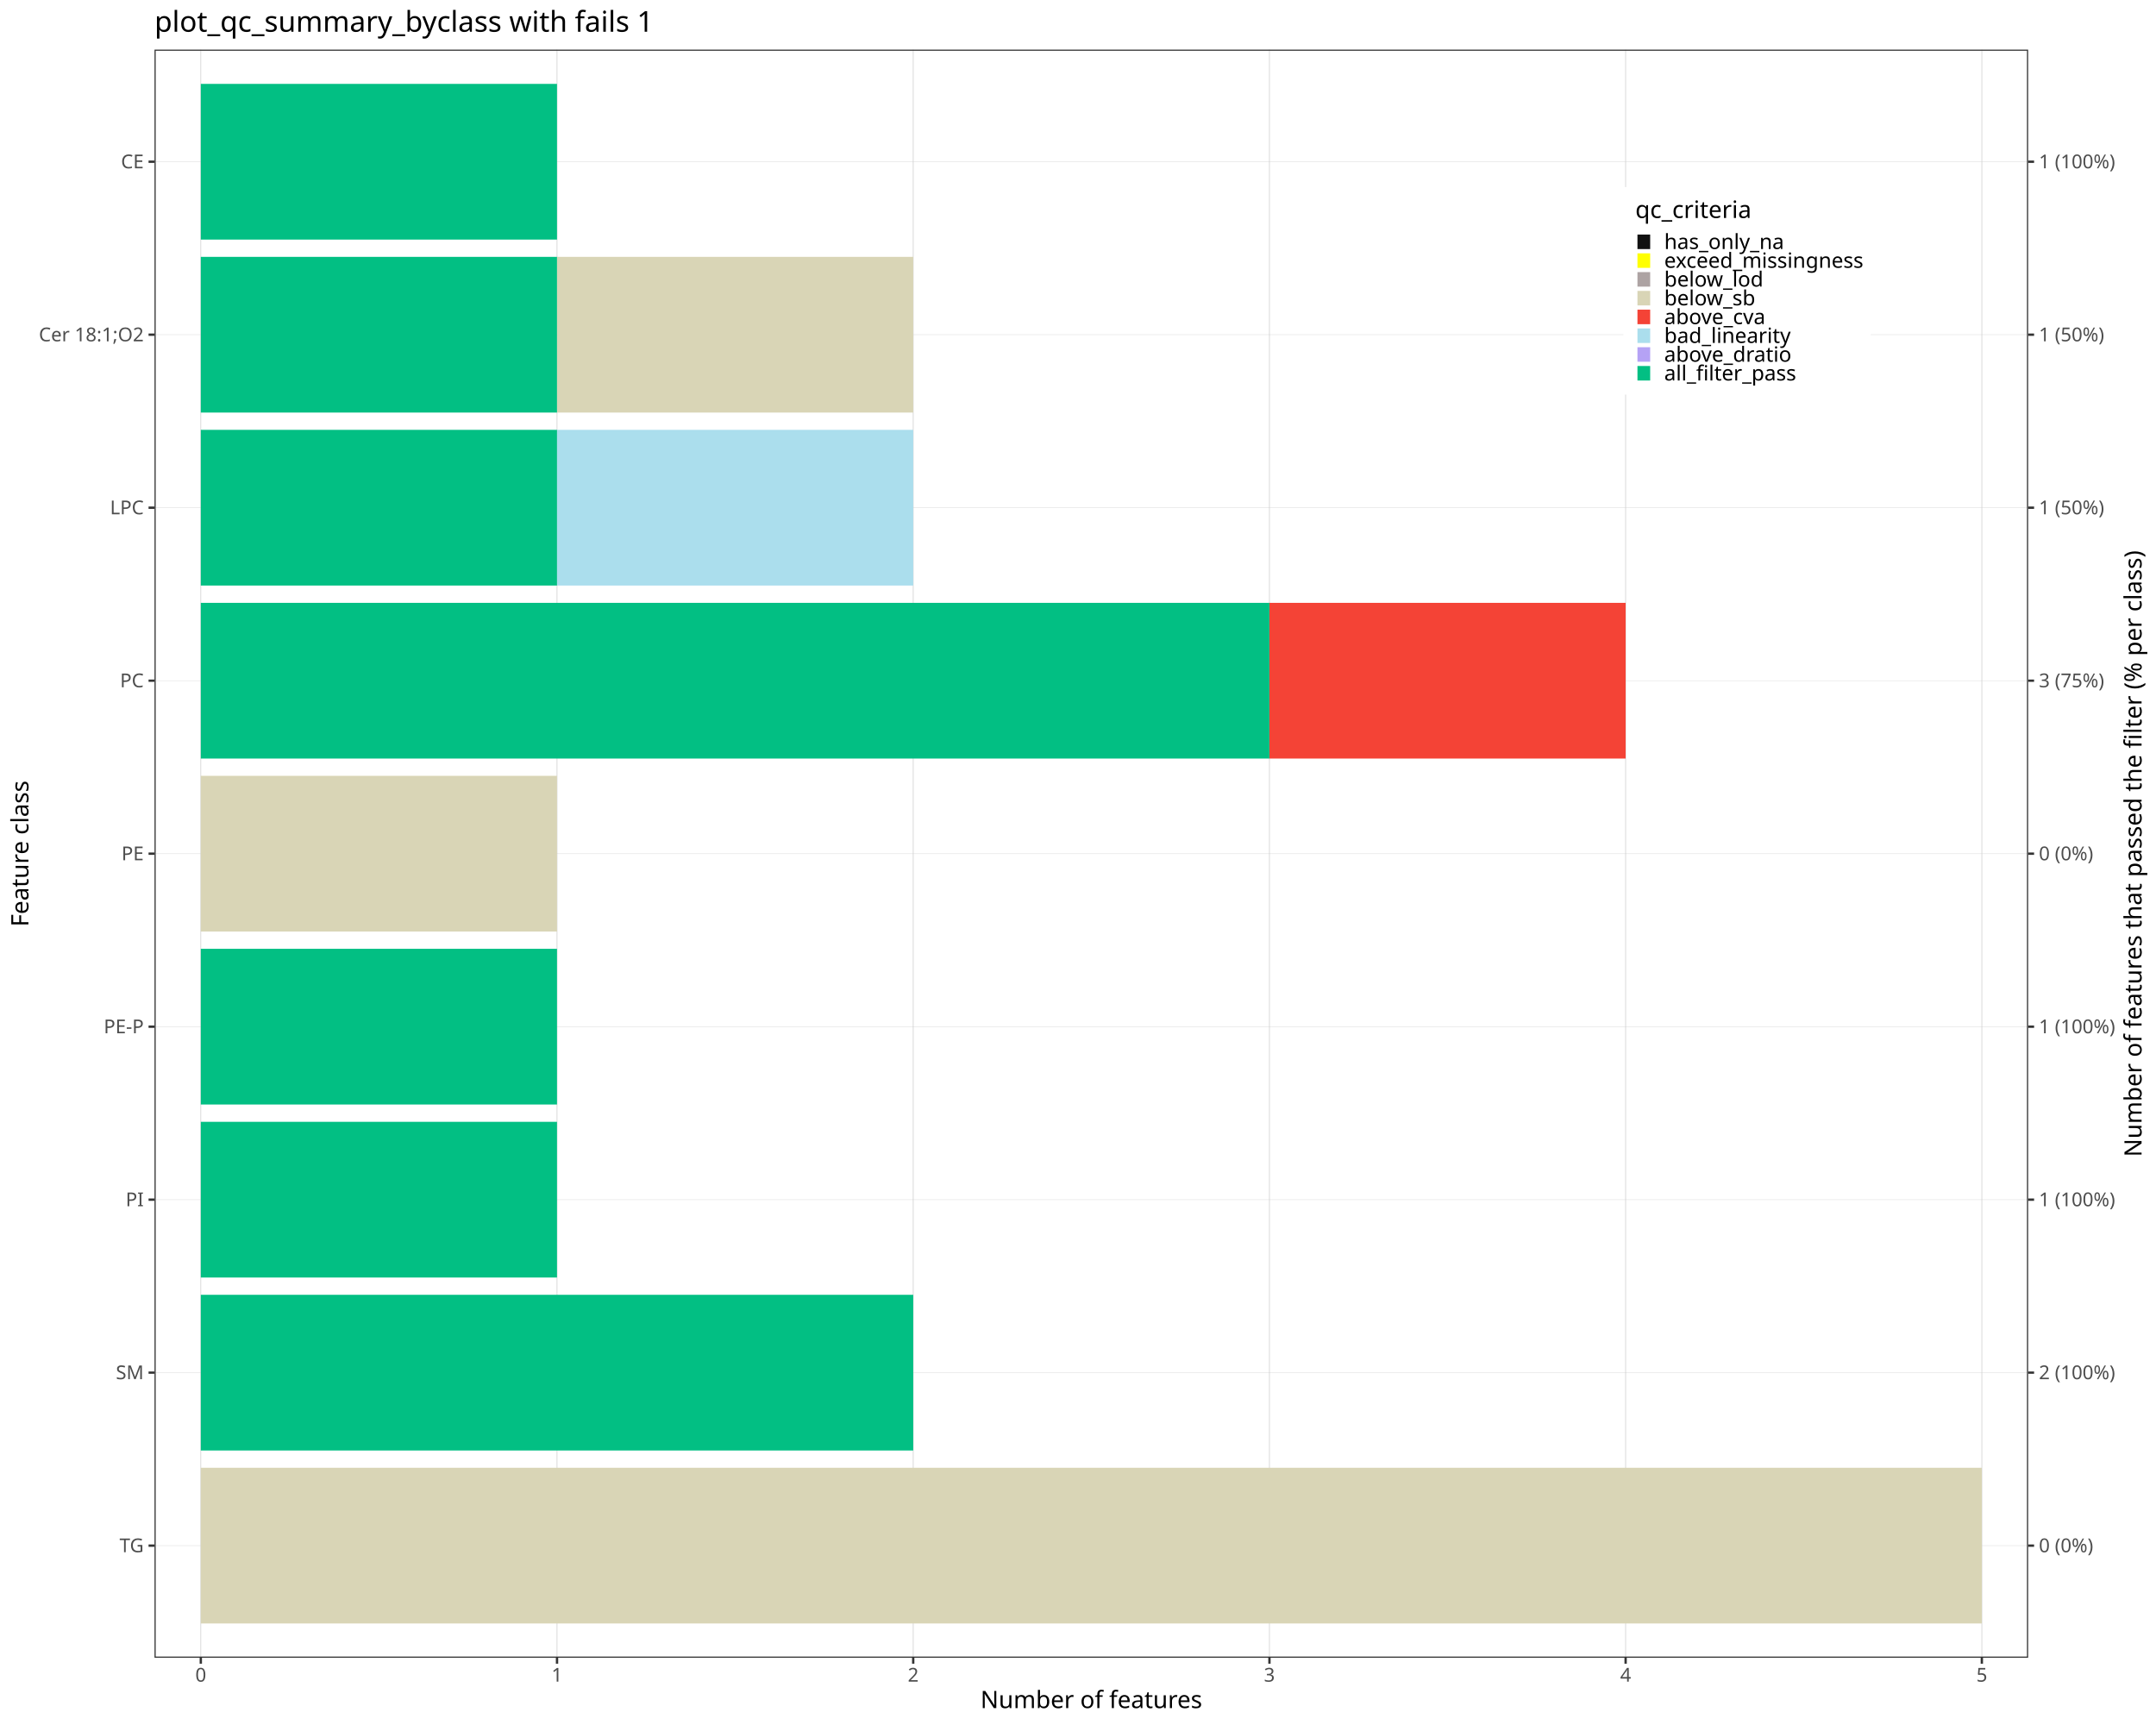
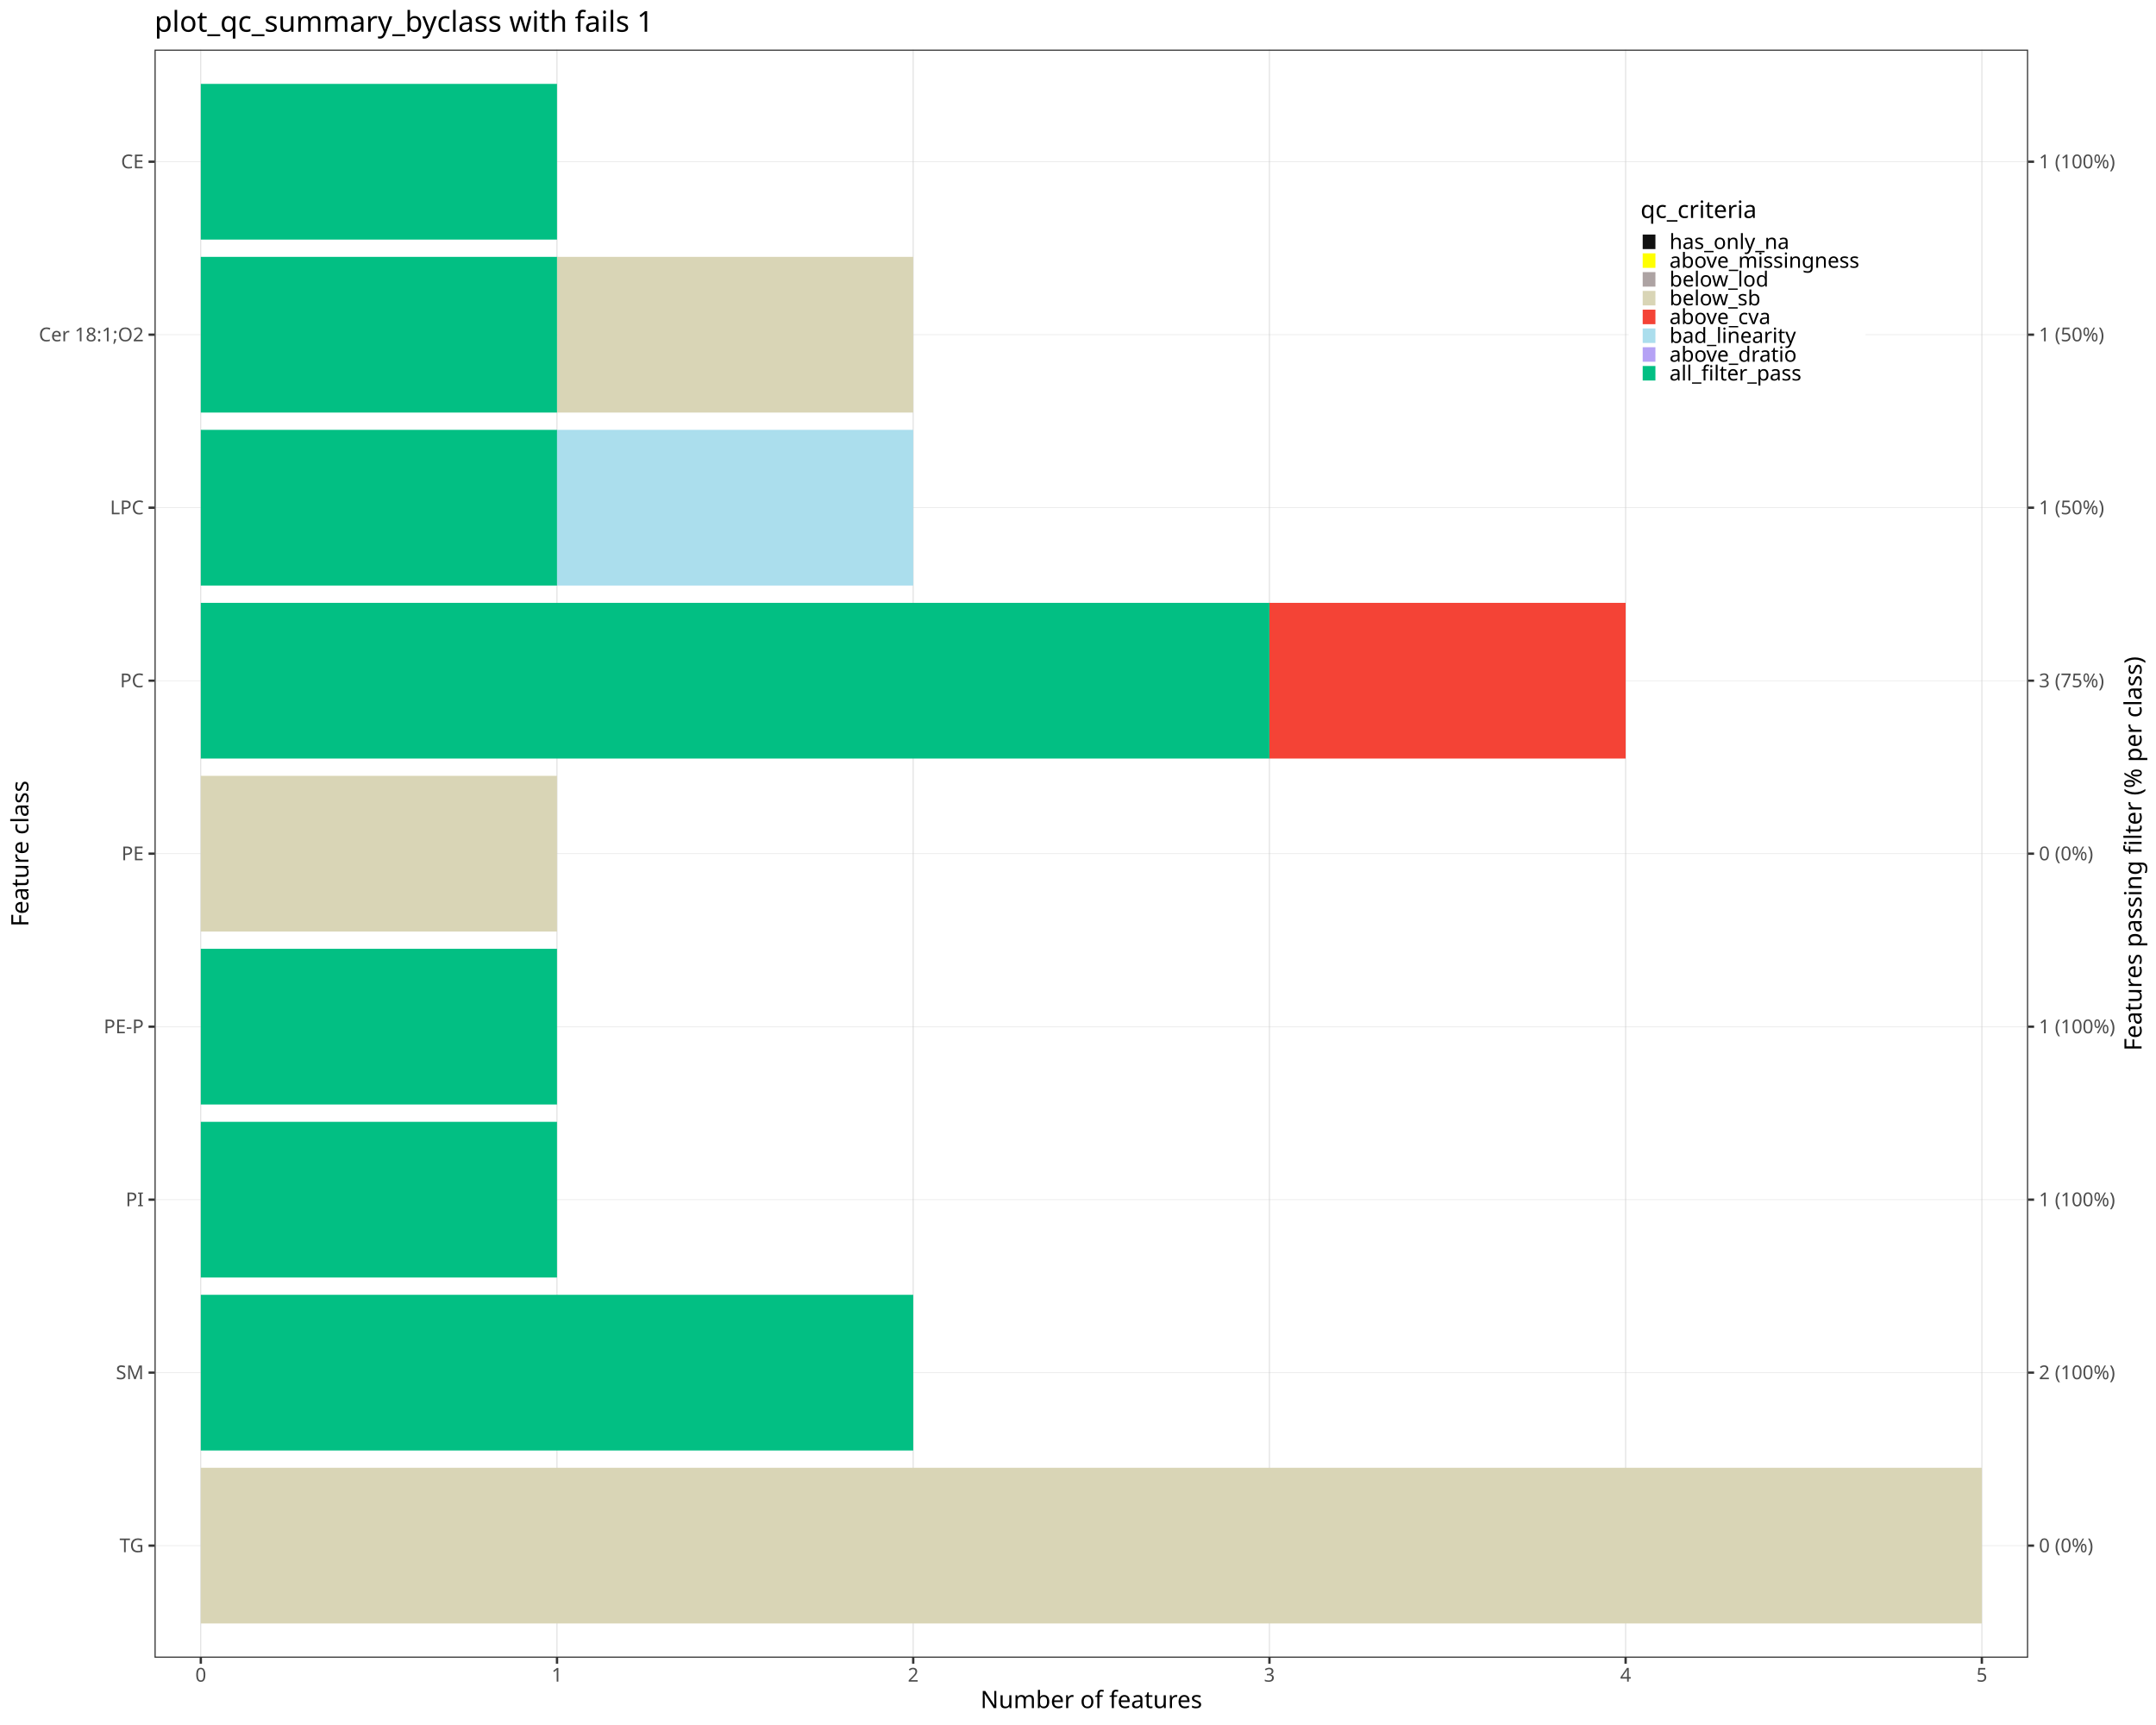
<svg xmlns="http://www.w3.org/2000/svg" class="svglite" data-engine-version="2.0" width="720.00pt" height="576.00pt" viewBox="0 0 720.00 576.00">
  <defs>
    <style type="text/css">
    .svglite line, .svglite polyline, .svglite polygon, .svglite path, .svglite rect, .svglite circle {
      fill: none;
      stroke: #000000;
      stroke-linecap: round;
      stroke-linejoin: round;
      stroke-miterlimit: 10.00;
    }
  </style>
  </defs>
  <rect width="100%" height="100%" style="stroke: none; fill: #FFFFFF;" />
  <defs>
    <clipPath id="cpMC4wMHw3MjAuMDB8MC4wMHw1NzYuMDA=">
      <rect x="0.00" y="0.00" width="720.00" height="576.00" />
    </clipPath>
  </defs>
  <g clip-path="url(#cpMC4wMHw3MjAuMDB8MC4wMHw1NzYuMDA=)">
    <rect x="0.00" y="0.00" width="720.00" height="576.00" style="stroke-width: 0.78; stroke: #FFFFFF; fill: #FFFFFF;" />
  </g>
  <defs>
    <clipPath id="cpNTEuNjB8Njc3LjMwfDE2LjU3fDU1My41NA==">
      <rect x="51.60" y="16.57" width="625.70" height="536.97" />
    </clipPath>
  </defs>
  <g clip-path="url(#cpNTEuNjB8Njc3LjMwfDE2LjU3fDU1My41NA==)">
    <rect x="51.60" y="16.57" width="625.70" height="536.97" style="stroke-width: 0.78; stroke: none; fill: #FFFFFF;" />
    <polyline points="51.60,516.11 677.30,516.11 " style="stroke-width: 0.21; stroke: #E5E5E5; stroke-linecap: butt;" />
    <polyline points="51.60,458.34 677.30,458.34 " style="stroke-width: 0.21; stroke: #E5E5E5; stroke-linecap: butt;" />
    <polyline points="51.60,400.58 677.30,400.58 " style="stroke-width: 0.21; stroke: #E5E5E5; stroke-linecap: butt;" />
    <polyline points="51.60,342.82 677.30,342.82 " style="stroke-width: 0.21; stroke: #E5E5E5; stroke-linecap: butt;" />
    <polyline points="51.60,285.05 677.30,285.05 " style="stroke-width: 0.21; stroke: #E5E5E5; stroke-linecap: butt;" />
    <polyline points="51.60,227.29 677.30,227.29 " style="stroke-width: 0.21; stroke: #E5E5E5; stroke-linecap: butt;" />
    <polyline points="51.60,169.53 677.30,169.53 " style="stroke-width: 0.21; stroke: #E5E5E5; stroke-linecap: butt;" />
    <polyline points="51.60,111.76 677.30,111.76 " style="stroke-width: 0.21; stroke: #E5E5E5; stroke-linecap: butt;" />
    <polyline points="51.60,54.00 677.30,54.00 " style="stroke-width: 0.21; stroke: #E5E5E5; stroke-linecap: butt;" />
    <polyline points="67.06,553.54 67.06,16.57 " style="stroke-width: 0.21; stroke: #CCCCCC; stroke-linecap: butt;" />
    <polyline points="186.02,553.54 186.02,16.57 " style="stroke-width: 0.21; stroke: #CCCCCC; stroke-linecap: butt;" />
    <polyline points="304.97,553.54 304.97,16.57 " style="stroke-width: 0.21; stroke: #CCCCCC; stroke-linecap: butt;" />
    <polyline points="423.93,553.54 423.93,16.57 " style="stroke-width: 0.21; stroke: #CCCCCC; stroke-linecap: butt;" />
    <polyline points="542.88,553.54 542.88,16.57 " style="stroke-width: 0.21; stroke: #CCCCCC; stroke-linecap: butt;" />
    <polyline points="661.84,553.54 661.84,16.57 " style="stroke-width: 0.21; stroke: #CCCCCC; stroke-linecap: butt;" />
    <rect x="186.02" y="28.01" width="0.00" height="51.99" style="stroke-width: 1.07; stroke: none; stroke-linecap: butt; stroke-linejoin: miter; fill: #111111;" />
    <rect x="186.02" y="28.01" width="0.00" height="51.99" style="stroke-width: 1.07; stroke: none; stroke-linecap: butt; stroke-linejoin: miter; fill: #FFFF00;" />
    <rect x="186.02" y="28.01" width="0.00" height="51.99" style="stroke-width: 1.07; stroke: none; stroke-linecap: butt; stroke-linejoin: miter; fill: #ADA3A3;" />
    <rect x="186.02" y="28.01" width="0.00" height="51.99" style="stroke-width: 1.07; stroke: none; stroke-linecap: butt; stroke-linejoin: miter; fill: #D9D5B6;" />
    <rect x="186.02" y="28.01" width="0.00" height="51.99" style="stroke-width: 1.07; stroke: none; stroke-linecap: butt; stroke-linejoin: miter; fill: #F44336;" />
    <rect x="186.02" y="28.01" width="0.00" height="51.99" style="stroke-width: 1.07; stroke: none; stroke-linecap: butt; stroke-linejoin: miter; fill: #ABDEED;" />
    <rect x="186.02" y="28.01" width="0.00" height="51.99" style="stroke-width: 1.07; stroke: none; stroke-linecap: butt; stroke-linejoin: miter; fill: #B5A2F5;" />
    <rect x="67.06" y="28.01" width="118.95" height="51.99" style="stroke-width: 1.07; stroke: none; stroke-linecap: butt; stroke-linejoin: miter; fill: #02BF83;" />
    <rect x="304.97" y="85.77" width="0.00" height="51.99" style="stroke-width: 1.07; stroke: none; stroke-linecap: butt; stroke-linejoin: miter; fill: #111111;" />
    <rect x="304.97" y="85.77" width="0.00" height="51.99" style="stroke-width: 1.07; stroke: none; stroke-linecap: butt; stroke-linejoin: miter; fill: #FFFF00;" />
    <rect x="304.97" y="85.77" width="0.00" height="51.99" style="stroke-width: 1.07; stroke: none; stroke-linecap: butt; stroke-linejoin: miter; fill: #ADA3A3;" />
    <rect x="186.02" y="85.77" width="118.95" height="51.99" style="stroke-width: 1.07; stroke: none; stroke-linecap: butt; stroke-linejoin: miter; fill: #D9D5B6;" />
    <rect x="186.02" y="85.77" width="0.00" height="51.99" style="stroke-width: 1.07; stroke: none; stroke-linecap: butt; stroke-linejoin: miter; fill: #F44336;" />
    <rect x="186.02" y="85.77" width="0.00" height="51.99" style="stroke-width: 1.07; stroke: none; stroke-linecap: butt; stroke-linejoin: miter; fill: #ABDEED;" />
    <rect x="186.02" y="85.77" width="0.00" height="51.99" style="stroke-width: 1.07; stroke: none; stroke-linecap: butt; stroke-linejoin: miter; fill: #B5A2F5;" />
    <rect x="67.06" y="85.77" width="118.95" height="51.99" style="stroke-width: 1.07; stroke: none; stroke-linecap: butt; stroke-linejoin: miter; fill: #02BF83;" />
    <rect x="304.97" y="143.53" width="0.00" height="51.99" style="stroke-width: 1.07; stroke: none; stroke-linecap: butt; stroke-linejoin: miter; fill: #111111;" />
    <rect x="304.97" y="143.53" width="0.00" height="51.99" style="stroke-width: 1.07; stroke: none; stroke-linecap: butt; stroke-linejoin: miter; fill: #FFFF00;" />
    <rect x="304.97" y="143.53" width="0.00" height="51.99" style="stroke-width: 1.07; stroke: none; stroke-linecap: butt; stroke-linejoin: miter; fill: #ADA3A3;" />
    <rect x="304.97" y="143.53" width="0.00" height="51.99" style="stroke-width: 1.07; stroke: none; stroke-linecap: butt; stroke-linejoin: miter; fill: #D9D5B6;" />
    <rect x="304.97" y="143.53" width="0.00" height="51.99" style="stroke-width: 1.07; stroke: none; stroke-linecap: butt; stroke-linejoin: miter; fill: #F44336;" />
    <rect x="186.02" y="143.53" width="118.95" height="51.99" style="stroke-width: 1.07; stroke: none; stroke-linecap: butt; stroke-linejoin: miter; fill: #ABDEED;" />
    <rect x="186.02" y="143.53" width="0.00" height="51.99" style="stroke-width: 1.07; stroke: none; stroke-linecap: butt; stroke-linejoin: miter; fill: #B5A2F5;" />
    <rect x="67.06" y="143.53" width="118.95" height="51.99" style="stroke-width: 1.07; stroke: none; stroke-linecap: butt; stroke-linejoin: miter; fill: #02BF83;" />
    <rect x="542.88" y="201.30" width="0.00" height="51.99" style="stroke-width: 1.07; stroke: none; stroke-linecap: butt; stroke-linejoin: miter; fill: #111111;" />
    <rect x="542.88" y="201.30" width="0.00" height="51.99" style="stroke-width: 1.07; stroke: none; stroke-linecap: butt; stroke-linejoin: miter; fill: #FFFF00;" />
    <rect x="542.88" y="201.30" width="0.00" height="51.99" style="stroke-width: 1.07; stroke: none; stroke-linecap: butt; stroke-linejoin: miter; fill: #ADA3A3;" />
    <rect x="542.88" y="201.30" width="0.00" height="51.99" style="stroke-width: 1.07; stroke: none; stroke-linecap: butt; stroke-linejoin: miter; fill: #D9D5B6;" />
    <rect x="423.93" y="201.30" width="118.95" height="51.99" style="stroke-width: 1.07; stroke: none; stroke-linecap: butt; stroke-linejoin: miter; fill: #F44336;" />
    <rect x="423.93" y="201.30" width="0.00" height="51.99" style="stroke-width: 1.07; stroke: none; stroke-linecap: butt; stroke-linejoin: miter; fill: #ABDEED;" />
    <rect x="423.93" y="201.30" width="0.00" height="51.99" style="stroke-width: 1.07; stroke: none; stroke-linecap: butt; stroke-linejoin: miter; fill: #B5A2F5;" />
    <rect x="67.06" y="201.30" width="356.86" height="51.99" style="stroke-width: 1.07; stroke: none; stroke-linecap: butt; stroke-linejoin: miter; fill: #02BF83;" />
    <rect x="186.02" y="259.06" width="0.00" height="51.99" style="stroke-width: 1.07; stroke: none; stroke-linecap: butt; stroke-linejoin: miter; fill: #111111;" />
    <rect x="186.02" y="259.06" width="0.00" height="51.99" style="stroke-width: 1.07; stroke: none; stroke-linecap: butt; stroke-linejoin: miter; fill: #FFFF00;" />
    <rect x="186.02" y="259.06" width="0.00" height="51.99" style="stroke-width: 1.07; stroke: none; stroke-linecap: butt; stroke-linejoin: miter; fill: #ADA3A3;" />
    <rect x="67.06" y="259.06" width="118.95" height="51.99" style="stroke-width: 1.07; stroke: none; stroke-linecap: butt; stroke-linejoin: miter; fill: #D9D5B6;" />
    <rect x="67.06" y="259.06" width="0.00" height="51.99" style="stroke-width: 1.07; stroke: none; stroke-linecap: butt; stroke-linejoin: miter; fill: #F44336;" />
    <rect x="67.06" y="259.06" width="0.00" height="51.99" style="stroke-width: 1.07; stroke: none; stroke-linecap: butt; stroke-linejoin: miter; fill: #ABDEED;" />
    <rect x="67.06" y="259.06" width="0.00" height="51.99" style="stroke-width: 1.07; stroke: none; stroke-linecap: butt; stroke-linejoin: miter; fill: #B5A2F5;" />
    <rect x="67.06" y="259.06" width="0.00" height="51.99" style="stroke-width: 1.07; stroke: none; stroke-linecap: butt; stroke-linejoin: miter; fill: #02BF83;" />
    <rect x="186.02" y="316.82" width="0.00" height="51.99" style="stroke-width: 1.07; stroke: none; stroke-linecap: butt; stroke-linejoin: miter; fill: #111111;" />
    <rect x="186.02" y="316.82" width="0.00" height="51.99" style="stroke-width: 1.07; stroke: none; stroke-linecap: butt; stroke-linejoin: miter; fill: #FFFF00;" />
    <rect x="186.02" y="316.82" width="0.00" height="51.99" style="stroke-width: 1.07; stroke: none; stroke-linecap: butt; stroke-linejoin: miter; fill: #ADA3A3;" />
    <rect x="186.02" y="316.82" width="0.00" height="51.99" style="stroke-width: 1.07; stroke: none; stroke-linecap: butt; stroke-linejoin: miter; fill: #D9D5B6;" />
    <rect x="186.02" y="316.82" width="0.00" height="51.99" style="stroke-width: 1.07; stroke: none; stroke-linecap: butt; stroke-linejoin: miter; fill: #F44336;" />
    <rect x="186.02" y="316.82" width="0.00" height="51.99" style="stroke-width: 1.07; stroke: none; stroke-linecap: butt; stroke-linejoin: miter; fill: #ABDEED;" />
    <rect x="186.02" y="316.82" width="0.00" height="51.99" style="stroke-width: 1.07; stroke: none; stroke-linecap: butt; stroke-linejoin: miter; fill: #B5A2F5;" />
    <rect x="67.06" y="316.82" width="118.95" height="51.99" style="stroke-width: 1.07; stroke: none; stroke-linecap: butt; stroke-linejoin: miter; fill: #02BF83;" />
    <rect x="186.02" y="374.59" width="0.00" height="51.99" style="stroke-width: 1.07; stroke: none; stroke-linecap: butt; stroke-linejoin: miter; fill: #111111;" />
    <rect x="186.02" y="374.59" width="0.00" height="51.99" style="stroke-width: 1.07; stroke: none; stroke-linecap: butt; stroke-linejoin: miter; fill: #FFFF00;" />
    <rect x="186.02" y="374.59" width="0.00" height="51.99" style="stroke-width: 1.07; stroke: none; stroke-linecap: butt; stroke-linejoin: miter; fill: #ADA3A3;" />
    <rect x="186.02" y="374.59" width="0.00" height="51.99" style="stroke-width: 1.07; stroke: none; stroke-linecap: butt; stroke-linejoin: miter; fill: #D9D5B6;" />
    <rect x="186.02" y="374.59" width="0.00" height="51.99" style="stroke-width: 1.07; stroke: none; stroke-linecap: butt; stroke-linejoin: miter; fill: #F44336;" />
    <rect x="186.02" y="374.59" width="0.00" height="51.99" style="stroke-width: 1.07; stroke: none; stroke-linecap: butt; stroke-linejoin: miter; fill: #ABDEED;" />
    <rect x="186.02" y="374.59" width="0.00" height="51.99" style="stroke-width: 1.07; stroke: none; stroke-linecap: butt; stroke-linejoin: miter; fill: #B5A2F5;" />
    <rect x="67.06" y="374.59" width="118.95" height="51.99" style="stroke-width: 1.07; stroke: none; stroke-linecap: butt; stroke-linejoin: miter; fill: #02BF83;" />
    <rect x="304.97" y="432.35" width="0.00" height="51.99" style="stroke-width: 1.07; stroke: none; stroke-linecap: butt; stroke-linejoin: miter; fill: #111111;" />
    <rect x="304.97" y="432.35" width="0.00" height="51.99" style="stroke-width: 1.07; stroke: none; stroke-linecap: butt; stroke-linejoin: miter; fill: #FFFF00;" />
    <rect x="304.97" y="432.35" width="0.00" height="51.99" style="stroke-width: 1.07; stroke: none; stroke-linecap: butt; stroke-linejoin: miter; fill: #ADA3A3;" />
    <rect x="304.97" y="432.35" width="0.00" height="51.99" style="stroke-width: 1.07; stroke: none; stroke-linecap: butt; stroke-linejoin: miter; fill: #D9D5B6;" />
    <rect x="304.97" y="432.35" width="0.00" height="51.99" style="stroke-width: 1.07; stroke: none; stroke-linecap: butt; stroke-linejoin: miter; fill: #F44336;" />
    <rect x="304.97" y="432.35" width="0.00" height="51.99" style="stroke-width: 1.07; stroke: none; stroke-linecap: butt; stroke-linejoin: miter; fill: #ABDEED;" />
    <rect x="304.97" y="432.35" width="0.00" height="51.99" style="stroke-width: 1.07; stroke: none; stroke-linecap: butt; stroke-linejoin: miter; fill: #B5A2F5;" />
    <rect x="67.06" y="432.35" width="237.91" height="51.99" style="stroke-width: 1.07; stroke: none; stroke-linecap: butt; stroke-linejoin: miter; fill: #02BF83;" />
    <rect x="661.84" y="490.11" width="0.00" height="51.99" style="stroke-width: 1.07; stroke: none; stroke-linecap: butt; stroke-linejoin: miter; fill: #111111;" />
    <rect x="661.84" y="490.11" width="0.00" height="51.99" style="stroke-width: 1.07; stroke: none; stroke-linecap: butt; stroke-linejoin: miter; fill: #FFFF00;" />
    <rect x="661.84" y="490.11" width="0.00" height="51.99" style="stroke-width: 1.07; stroke: none; stroke-linecap: butt; stroke-linejoin: miter; fill: #ADA3A3;" />
    <rect x="67.06" y="490.11" width="594.77" height="51.99" style="stroke-width: 1.07; stroke: none; stroke-linecap: butt; stroke-linejoin: miter; fill: #D9D5B6;" />
    <rect x="67.06" y="490.11" width="0.00" height="51.99" style="stroke-width: 1.07; stroke: none; stroke-linecap: butt; stroke-linejoin: miter; fill: #F44336;" />
    <rect x="67.06" y="490.11" width="0.00" height="51.99" style="stroke-width: 1.07; stroke: none; stroke-linecap: butt; stroke-linejoin: miter; fill: #ABDEED;" />
    <rect x="67.06" y="490.11" width="0.00" height="51.99" style="stroke-width: 1.07; stroke: none; stroke-linecap: butt; stroke-linejoin: miter; fill: #B5A2F5;" />
    <rect x="67.06" y="490.11" width="0.00" height="51.99" style="stroke-width: 1.07; stroke: none; stroke-linecap: butt; stroke-linejoin: miter; fill: #02BF83;" />
    <rect x="51.60" y="16.57" width="625.70" height="536.97" style="stroke-width: 0.78; stroke: #333333;" />
  </g>
  <g clip-path="url(#cpMC4wMHw3MjAuMDB8MC4wMHw1NzYuMDA=)">
    <text x="48.01" y="518.31" text-anchor="end" style="font-size: 6.40px; fill: #4D4D4D; font-family: sans;" textLength="8.89px" lengthAdjust="spacingAndGlyphs">TG</text>
    <text x="48.01" y="460.54" text-anchor="end" style="font-size: 6.40px; fill: #4D4D4D; font-family: sans;" textLength="9.60px" lengthAdjust="spacingAndGlyphs">SM</text>
    <text x="48.01" y="402.78" text-anchor="end" style="font-size: 6.40px; fill: #4D4D4D; font-family: sans;" textLength="6.05px" lengthAdjust="spacingAndGlyphs">PI</text>
    <text x="48.01" y="345.02" text-anchor="end" style="font-size: 6.40px; fill: #4D4D4D; font-family: sans;" textLength="14.94px" lengthAdjust="spacingAndGlyphs">PE-P</text>
    <text x="48.01" y="287.26" text-anchor="end" style="font-size: 6.40px; fill: #4D4D4D; font-family: sans;" textLength="8.54px" lengthAdjust="spacingAndGlyphs">PE</text>
    <text x="48.01" y="229.49" text-anchor="end" style="font-size: 6.40px; fill: #4D4D4D; font-family: sans;" textLength="8.89px" lengthAdjust="spacingAndGlyphs">PC</text>
    <text x="48.01" y="171.73" text-anchor="end" style="font-size: 6.40px; fill: #4D4D4D; font-family: sans;" textLength="12.45px" lengthAdjust="spacingAndGlyphs">LPC</text>
    <text x="48.01" y="113.97" text-anchor="end" style="font-size: 6.40px; fill: #4D4D4D; font-family: sans;" textLength="34.87px" lengthAdjust="spacingAndGlyphs">Cer 18:1;O2</text>
    <text x="48.01" y="56.20" text-anchor="end" style="font-size: 6.40px; fill: #4D4D4D; font-family: sans;" textLength="8.89px" lengthAdjust="spacingAndGlyphs">CE</text>
    <polyline points="49.61,516.11 51.60,516.11 " style="stroke-width: 0.78; stroke: #333333; stroke-linecap: butt;" />
    <polyline points="49.61,458.34 51.60,458.34 " style="stroke-width: 0.78; stroke: #333333; stroke-linecap: butt;" />
    <polyline points="49.61,400.58 51.60,400.58 " style="stroke-width: 0.78; stroke: #333333; stroke-linecap: butt;" />
    <polyline points="49.61,342.82 51.60,342.82 " style="stroke-width: 0.78; stroke: #333333; stroke-linecap: butt;" />
    <polyline points="49.61,285.05 51.60,285.05 " style="stroke-width: 0.78; stroke: #333333; stroke-linecap: butt;" />
    <polyline points="49.61,227.29 51.60,227.29 " style="stroke-width: 0.78; stroke: #333333; stroke-linecap: butt;" />
    <polyline points="49.61,169.53 51.60,169.53 " style="stroke-width: 0.78; stroke: #333333; stroke-linecap: butt;" />
    <polyline points="49.61,111.76 51.60,111.76 " style="stroke-width: 0.78; stroke: #333333; stroke-linecap: butt;" />
    <polyline points="49.61,54.00 51.60,54.00 " style="stroke-width: 0.78; stroke: #333333; stroke-linecap: butt;" />
    <polyline points="679.29,516.11 677.30,516.11 " style="stroke-width: 0.78; stroke: #333333; stroke-linecap: butt;" />
    <polyline points="679.29,458.34 677.30,458.34 " style="stroke-width: 0.78; stroke: #333333; stroke-linecap: butt;" />
    <polyline points="679.29,400.58 677.30,400.58 " style="stroke-width: 0.78; stroke: #333333; stroke-linecap: butt;" />
    <polyline points="679.29,342.82 677.30,342.82 " style="stroke-width: 0.78; stroke: #333333; stroke-linecap: butt;" />
    <polyline points="679.29,285.05 677.30,285.05 " style="stroke-width: 0.78; stroke: #333333; stroke-linecap: butt;" />
    <polyline points="679.29,227.29 677.30,227.29 " style="stroke-width: 0.78; stroke: #333333; stroke-linecap: butt;" />
    <polyline points="679.29,169.53 677.30,169.53 " style="stroke-width: 0.78; stroke: #333333; stroke-linecap: butt;" />
    <polyline points="679.29,111.76 677.30,111.76 " style="stroke-width: 0.78; stroke: #333333; stroke-linecap: butt;" />
    <polyline points="679.29,54.00 677.30,54.00 " style="stroke-width: 0.78; stroke: #333333; stroke-linecap: butt;" />
    <text x="680.89" y="518.31" style="font-size: 6.40px; fill: #4D4D4D; font-family: sans;" textLength="18.85px" lengthAdjust="spacingAndGlyphs">0 (0%)</text>
    <text x="680.89" y="460.54" style="font-size: 6.40px; fill: #4D4D4D; font-family: sans;" textLength="25.97px" lengthAdjust="spacingAndGlyphs">2 (100%)</text>
    <text x="680.89" y="402.78" style="font-size: 6.40px; fill: #4D4D4D; font-family: sans;" textLength="25.97px" lengthAdjust="spacingAndGlyphs">1 (100%)</text>
    <text x="680.89" y="345.02" style="font-size: 6.40px; fill: #4D4D4D; font-family: sans;" textLength="25.97px" lengthAdjust="spacingAndGlyphs">1 (100%)</text>
    <text x="680.89" y="287.26" style="font-size: 6.40px; fill: #4D4D4D; font-family: sans;" textLength="18.85px" lengthAdjust="spacingAndGlyphs">0 (0%)</text>
    <text x="680.89" y="229.49" style="font-size: 6.40px; fill: #4D4D4D; font-family: sans;" textLength="22.41px" lengthAdjust="spacingAndGlyphs">3 (75%)</text>
    <text x="680.89" y="171.73" style="font-size: 6.40px; fill: #4D4D4D; font-family: sans;" textLength="22.41px" lengthAdjust="spacingAndGlyphs">1 (50%)</text>
    <text x="680.89" y="113.97" style="font-size: 6.40px; fill: #4D4D4D; font-family: sans;" textLength="22.41px" lengthAdjust="spacingAndGlyphs">1 (50%)</text>
    <text x="680.89" y="56.20" style="font-size: 6.40px; fill: #4D4D4D; font-family: sans;" textLength="25.97px" lengthAdjust="spacingAndGlyphs">1 (100%)</text>
    <polyline points="67.06,555.53 67.06,553.54 " style="stroke-width: 0.78; stroke: #333333; stroke-linecap: butt;" />
    <polyline points="186.02,555.53 186.02,553.54 " style="stroke-width: 0.78; stroke: #333333; stroke-linecap: butt;" />
    <polyline points="304.97,555.53 304.97,553.54 " style="stroke-width: 0.78; stroke: #333333; stroke-linecap: butt;" />
    <polyline points="423.93,555.53 423.93,553.54 " style="stroke-width: 0.78; stroke: #333333; stroke-linecap: butt;" />
    <polyline points="542.88,555.53 542.88,553.54 " style="stroke-width: 0.78; stroke: #333333; stroke-linecap: butt;" />
    <polyline points="661.84,555.53 661.84,553.54 " style="stroke-width: 0.78; stroke: #333333; stroke-linecap: butt;" />
    <text x="67.06" y="561.53" text-anchor="middle" style="font-size: 6.40px; fill: #4D4D4D; font-family: sans;" textLength="3.56px" lengthAdjust="spacingAndGlyphs">0</text>
    <text x="186.02" y="561.53" text-anchor="middle" style="font-size: 6.40px; fill: #4D4D4D; font-family: sans;" textLength="3.56px" lengthAdjust="spacingAndGlyphs">1</text>
    <text x="304.97" y="561.53" text-anchor="middle" style="font-size: 6.40px; fill: #4D4D4D; font-family: sans;" textLength="3.56px" lengthAdjust="spacingAndGlyphs">2</text>
    <text x="423.93" y="561.53" text-anchor="middle" style="font-size: 6.40px; fill: #4D4D4D; font-family: sans;" textLength="3.56px" lengthAdjust="spacingAndGlyphs">3</text>
    <text x="542.88" y="561.53" text-anchor="middle" style="font-size: 6.40px; fill: #4D4D4D; font-family: sans;" textLength="3.56px" lengthAdjust="spacingAndGlyphs">4</text>
    <text x="661.84" y="561.53" text-anchor="middle" style="font-size: 6.40px; fill: #4D4D4D; font-family: sans;" textLength="3.56px" lengthAdjust="spacingAndGlyphs">5</text>
    <text x="364.45" y="570.35" text-anchor="middle" style="font-size: 8.00px; font-family: sans;" textLength="68.49px" lengthAdjust="spacingAndGlyphs">Number of features</text>
    <text transform="translate(9.49,285.05) rotate(-90)" text-anchor="middle" style="font-size: 8.00px; font-family: sans;" textLength="48.03px" lengthAdjust="spacingAndGlyphs">Feature class</text>
-     <text transform="translate(715.18,285.05) rotate(-90)" text-anchor="middle" style="font-size: 8.00px; font-family: sans;" textLength="191.66px" lengthAdjust="spacingAndGlyphs">Number of features that passed the filter (% per class)</text>
-     <rect x="542.13" y="62.47" width="82.62" height="69.29" style="stroke-width: 0.78; stroke: none; fill: #FFFFFF;" />
-     <text x="546.12" y="72.79" style="font-size: 8.00px; font-family: sans;" textLength="36.91px" lengthAdjust="spacingAndGlyphs">qc_criteria</text>
-     <rect x="546.12" y="77.61" width="5.67" height="6.27" style="stroke-width: 0.78; stroke: none; fill: #FFFFFF;" />
-     <rect x="546.83" y="78.32" width="4.25" height="4.85" style="stroke-width: 1.07; stroke: none; stroke-linecap: butt; stroke-linejoin: miter; fill: #111111;" />
-     <rect x="546.12" y="83.88" width="5.67" height="6.27" style="stroke-width: 0.78; stroke: none; fill: #FFFFFF;" />
-     <rect x="546.83" y="84.59" width="4.25" height="4.85" style="stroke-width: 1.07; stroke: none; stroke-linecap: butt; stroke-linejoin: miter; fill: #FFFF00;" />
-     <rect x="546.12" y="90.15" width="5.67" height="6.27" style="stroke-width: 0.78; stroke: none; fill: #FFFFFF;" />
-     <rect x="546.83" y="90.86" width="4.25" height="4.85" style="stroke-width: 1.07; stroke: none; stroke-linecap: butt; stroke-linejoin: miter; fill: #ADA3A3;" />
-     <rect x="546.12" y="96.42" width="5.67" height="6.27" style="stroke-width: 0.78; stroke: none; fill: #FFFFFF;" />
-     <rect x="546.83" y="97.13" width="4.25" height="4.85" style="stroke-width: 1.07; stroke: none; stroke-linecap: butt; stroke-linejoin: miter; fill: #D9D5B6;" />
-     <rect x="546.12" y="102.69" width="5.67" height="6.27" style="stroke-width: 0.78; stroke: none; fill: #FFFFFF;" />
-     <rect x="546.83" y="103.40" width="4.25" height="4.85" style="stroke-width: 1.07; stroke: none; stroke-linecap: butt; stroke-linejoin: miter; fill: #F44336;" />
-     <rect x="546.12" y="108.96" width="5.67" height="6.27" style="stroke-width: 0.78; stroke: none; fill: #FFFFFF;" />
-     <rect x="546.83" y="109.67" width="4.25" height="4.85" style="stroke-width: 1.07; stroke: none; stroke-linecap: butt; stroke-linejoin: miter; fill: #ABDEED;" />
-     <rect x="546.12" y="115.23" width="5.67" height="6.27" style="stroke-width: 0.78; stroke: none; fill: #FFFFFF;" />
-     <rect x="546.83" y="115.94" width="4.25" height="4.85" style="stroke-width: 1.07; stroke: none; stroke-linecap: butt; stroke-linejoin: miter; fill: #B5A2F5;" />
-     <rect x="546.12" y="121.50" width="5.67" height="6.27" style="stroke-width: 0.78; stroke: none; fill: #FFFFFF;" />
-     <rect x="546.83" y="122.21" width="4.25" height="4.85" style="stroke-width: 1.07; stroke: none; stroke-linecap: butt; stroke-linejoin: miter; fill: #02BF83;" />
-     <text x="555.77" y="83.15" style="font-size: 7.00px; font-family: sans;" textLength="39.71px" lengthAdjust="spacingAndGlyphs">has_only_na</text>
-     <text x="555.77" y="89.42" style="font-size: 7.00px; font-family: sans;" textLength="65.00px" lengthAdjust="spacingAndGlyphs">exceed_missingness</text>
-     <text x="555.77" y="95.69" style="font-size: 7.00px; font-family: sans;" textLength="31.53px" lengthAdjust="spacingAndGlyphs">below_lod</text>
-     <text x="555.77" y="101.96" style="font-size: 7.00px; font-family: sans;" textLength="29.58px" lengthAdjust="spacingAndGlyphs">below_sb</text>
-     <text x="555.77" y="108.23" style="font-size: 7.00px; font-family: sans;" textLength="33.87px" lengthAdjust="spacingAndGlyphs">above_cva</text>
-     <text x="555.77" y="114.51" style="font-size: 7.00px; font-family: sans;" textLength="39.69px" lengthAdjust="spacingAndGlyphs">bad_linearity</text>
-     <text x="555.77" y="120.78" style="font-size: 7.00px; font-family: sans;" textLength="40.48px" lengthAdjust="spacingAndGlyphs">above_dratio</text>
-     <text x="555.77" y="127.05" style="font-size: 7.00px; font-family: sans;" textLength="42.80px" lengthAdjust="spacingAndGlyphs">all_filter_pass</text>
+     <text transform="translate(715.18,285.05) rotate(-90)" text-anchor="middle" style="font-size: 8.00px; font-family: sans;" textLength="127.62px" lengthAdjust="spacingAndGlyphs">Features passing filter (% per class)</text>
+     <rect x="543.88" y="62.47" width="79.12" height="69.29" style="stroke-width: 0.78; stroke: none; fill: #FFFFFF;" />
+     <text x="547.87" y="72.79" style="font-size: 8.00px; font-family: sans;" textLength="36.91px" lengthAdjust="spacingAndGlyphs">qc_criteria</text>
+     <rect x="547.87" y="77.61" width="5.67" height="6.27" style="stroke-width: 0.78; stroke: none; fill: #FFFFFF;" />
+     <rect x="548.58" y="78.32" width="4.25" height="4.85" style="stroke-width: 1.07; stroke: none; stroke-linecap: butt; stroke-linejoin: miter; fill: #111111;" />
+     <rect x="547.87" y="83.88" width="5.67" height="6.27" style="stroke-width: 0.78; stroke: none; fill: #FFFFFF;" />
+     <rect x="548.58" y="84.59" width="4.25" height="4.85" style="stroke-width: 1.07; stroke: none; stroke-linecap: butt; stroke-linejoin: miter; fill: #FFFF00;" />
+     <rect x="547.87" y="90.15" width="5.67" height="6.27" style="stroke-width: 0.78; stroke: none; fill: #FFFFFF;" />
+     <rect x="548.58" y="90.86" width="4.25" height="4.85" style="stroke-width: 1.07; stroke: none; stroke-linecap: butt; stroke-linejoin: miter; fill: #ADA3A3;" />
+     <rect x="547.87" y="96.42" width="5.67" height="6.27" style="stroke-width: 0.78; stroke: none; fill: #FFFFFF;" />
+     <rect x="548.58" y="97.13" width="4.25" height="4.85" style="stroke-width: 1.07; stroke: none; stroke-linecap: butt; stroke-linejoin: miter; fill: #D9D5B6;" />
+     <rect x="547.87" y="102.69" width="5.67" height="6.27" style="stroke-width: 0.78; stroke: none; fill: #FFFFFF;" />
+     <rect x="548.58" y="103.40" width="4.25" height="4.85" style="stroke-width: 1.07; stroke: none; stroke-linecap: butt; stroke-linejoin: miter; fill: #F44336;" />
+     <rect x="547.87" y="108.96" width="5.67" height="6.27" style="stroke-width: 0.78; stroke: none; fill: #FFFFFF;" />
+     <rect x="548.58" y="109.67" width="4.25" height="4.85" style="stroke-width: 1.07; stroke: none; stroke-linecap: butt; stroke-linejoin: miter; fill: #ABDEED;" />
+     <rect x="547.87" y="115.23" width="5.67" height="6.27" style="stroke-width: 0.78; stroke: none; fill: #FFFFFF;" />
+     <rect x="548.58" y="115.94" width="4.25" height="4.85" style="stroke-width: 1.07; stroke: none; stroke-linecap: butt; stroke-linejoin: miter; fill: #B5A2F5;" />
+     <rect x="547.87" y="121.50" width="5.67" height="6.27" style="stroke-width: 0.78; stroke: none; fill: #FFFFFF;" />
+     <rect x="548.58" y="122.21" width="4.25" height="4.85" style="stroke-width: 1.07; stroke: none; stroke-linecap: butt; stroke-linejoin: miter; fill: #02BF83;" />
+     <text x="557.52" y="83.15" style="font-size: 7.00px; font-family: sans;" textLength="39.71px" lengthAdjust="spacingAndGlyphs">has_only_na</text>
+     <text x="557.52" y="89.42" style="font-size: 7.00px; font-family: sans;" textLength="61.50px" lengthAdjust="spacingAndGlyphs">above_missingness</text>
+     <text x="557.52" y="95.69" style="font-size: 7.00px; font-family: sans;" textLength="31.53px" lengthAdjust="spacingAndGlyphs">below_lod</text>
+     <text x="557.52" y="101.96" style="font-size: 7.00px; font-family: sans;" textLength="29.58px" lengthAdjust="spacingAndGlyphs">below_sb</text>
+     <text x="557.52" y="108.23" style="font-size: 7.00px; font-family: sans;" textLength="33.87px" lengthAdjust="spacingAndGlyphs">above_cva</text>
+     <text x="557.52" y="114.51" style="font-size: 7.00px; font-family: sans;" textLength="39.69px" lengthAdjust="spacingAndGlyphs">bad_linearity</text>
+     <text x="557.52" y="120.78" style="font-size: 7.00px; font-family: sans;" textLength="40.48px" lengthAdjust="spacingAndGlyphs">above_dratio</text>
+     <text x="557.52" y="127.05" style="font-size: 7.00px; font-family: sans;" textLength="42.80px" lengthAdjust="spacingAndGlyphs">all_filter_pass</text>
    <text x="51.60" y="10.59" style="font-size: 9.60px; font-family: sans;" textLength="160.63px" lengthAdjust="spacingAndGlyphs">plot_qc_summary_byclass with fails 1</text>
  </g>
</svg>
